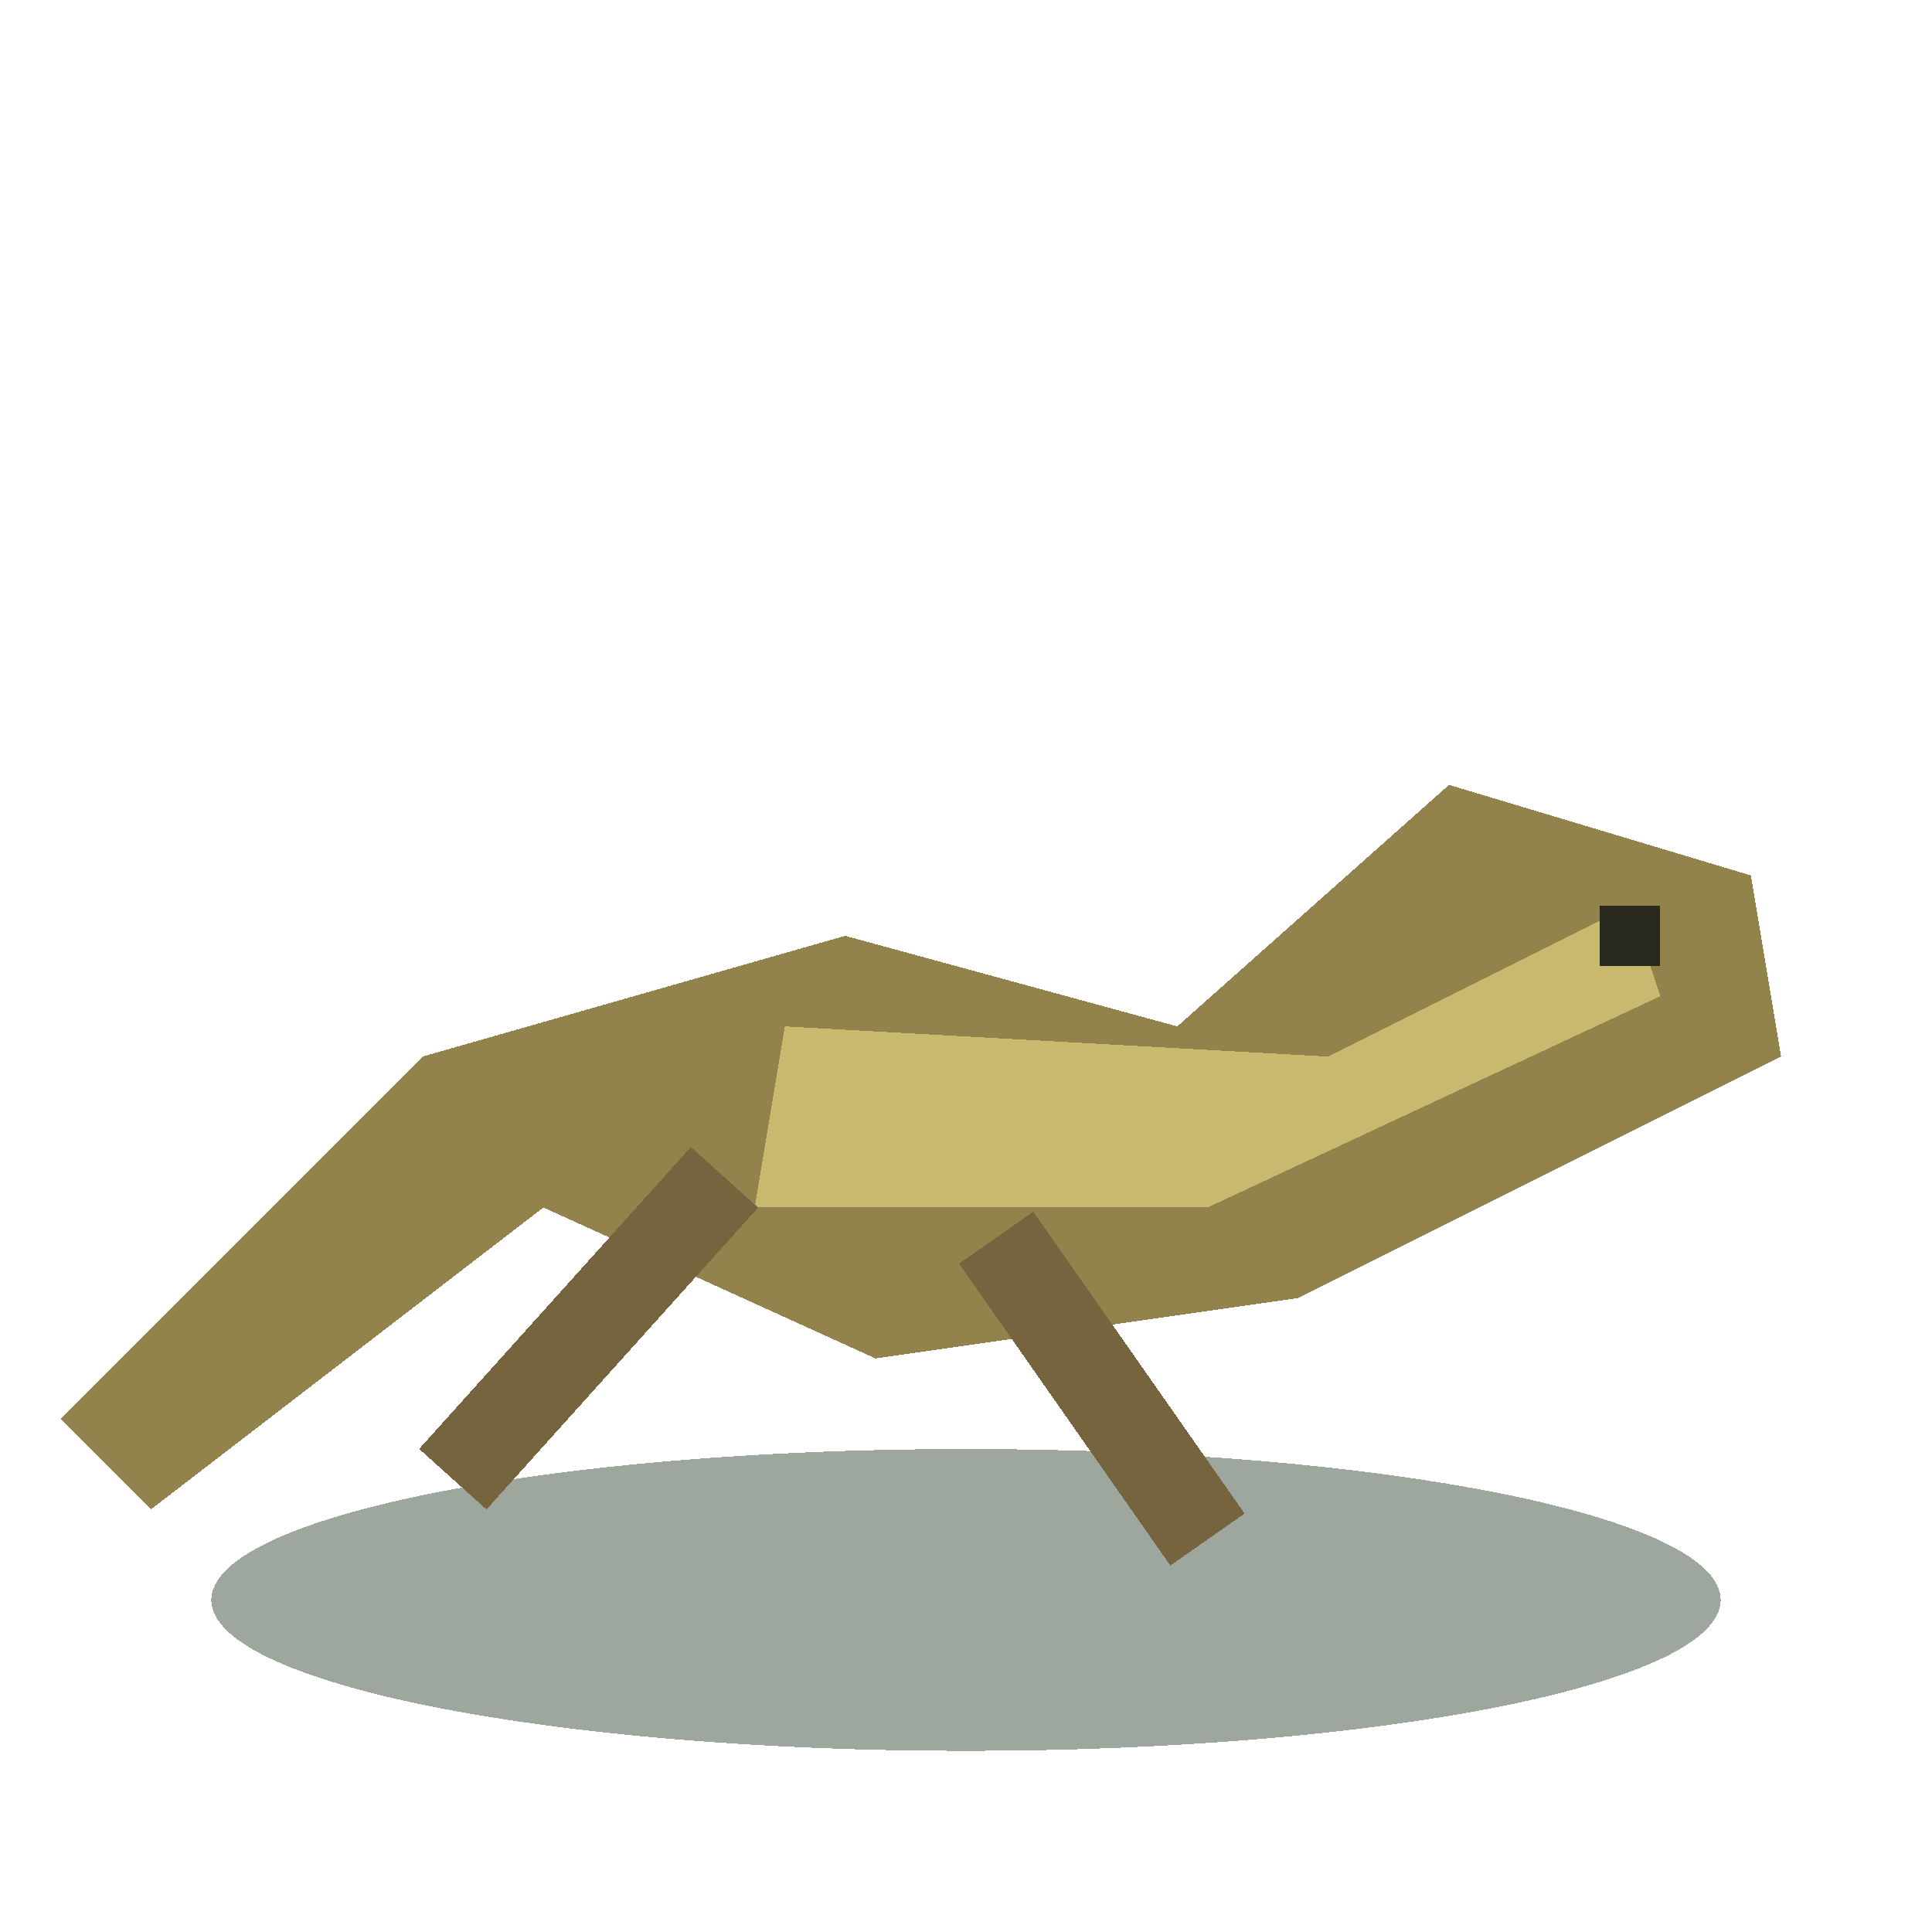
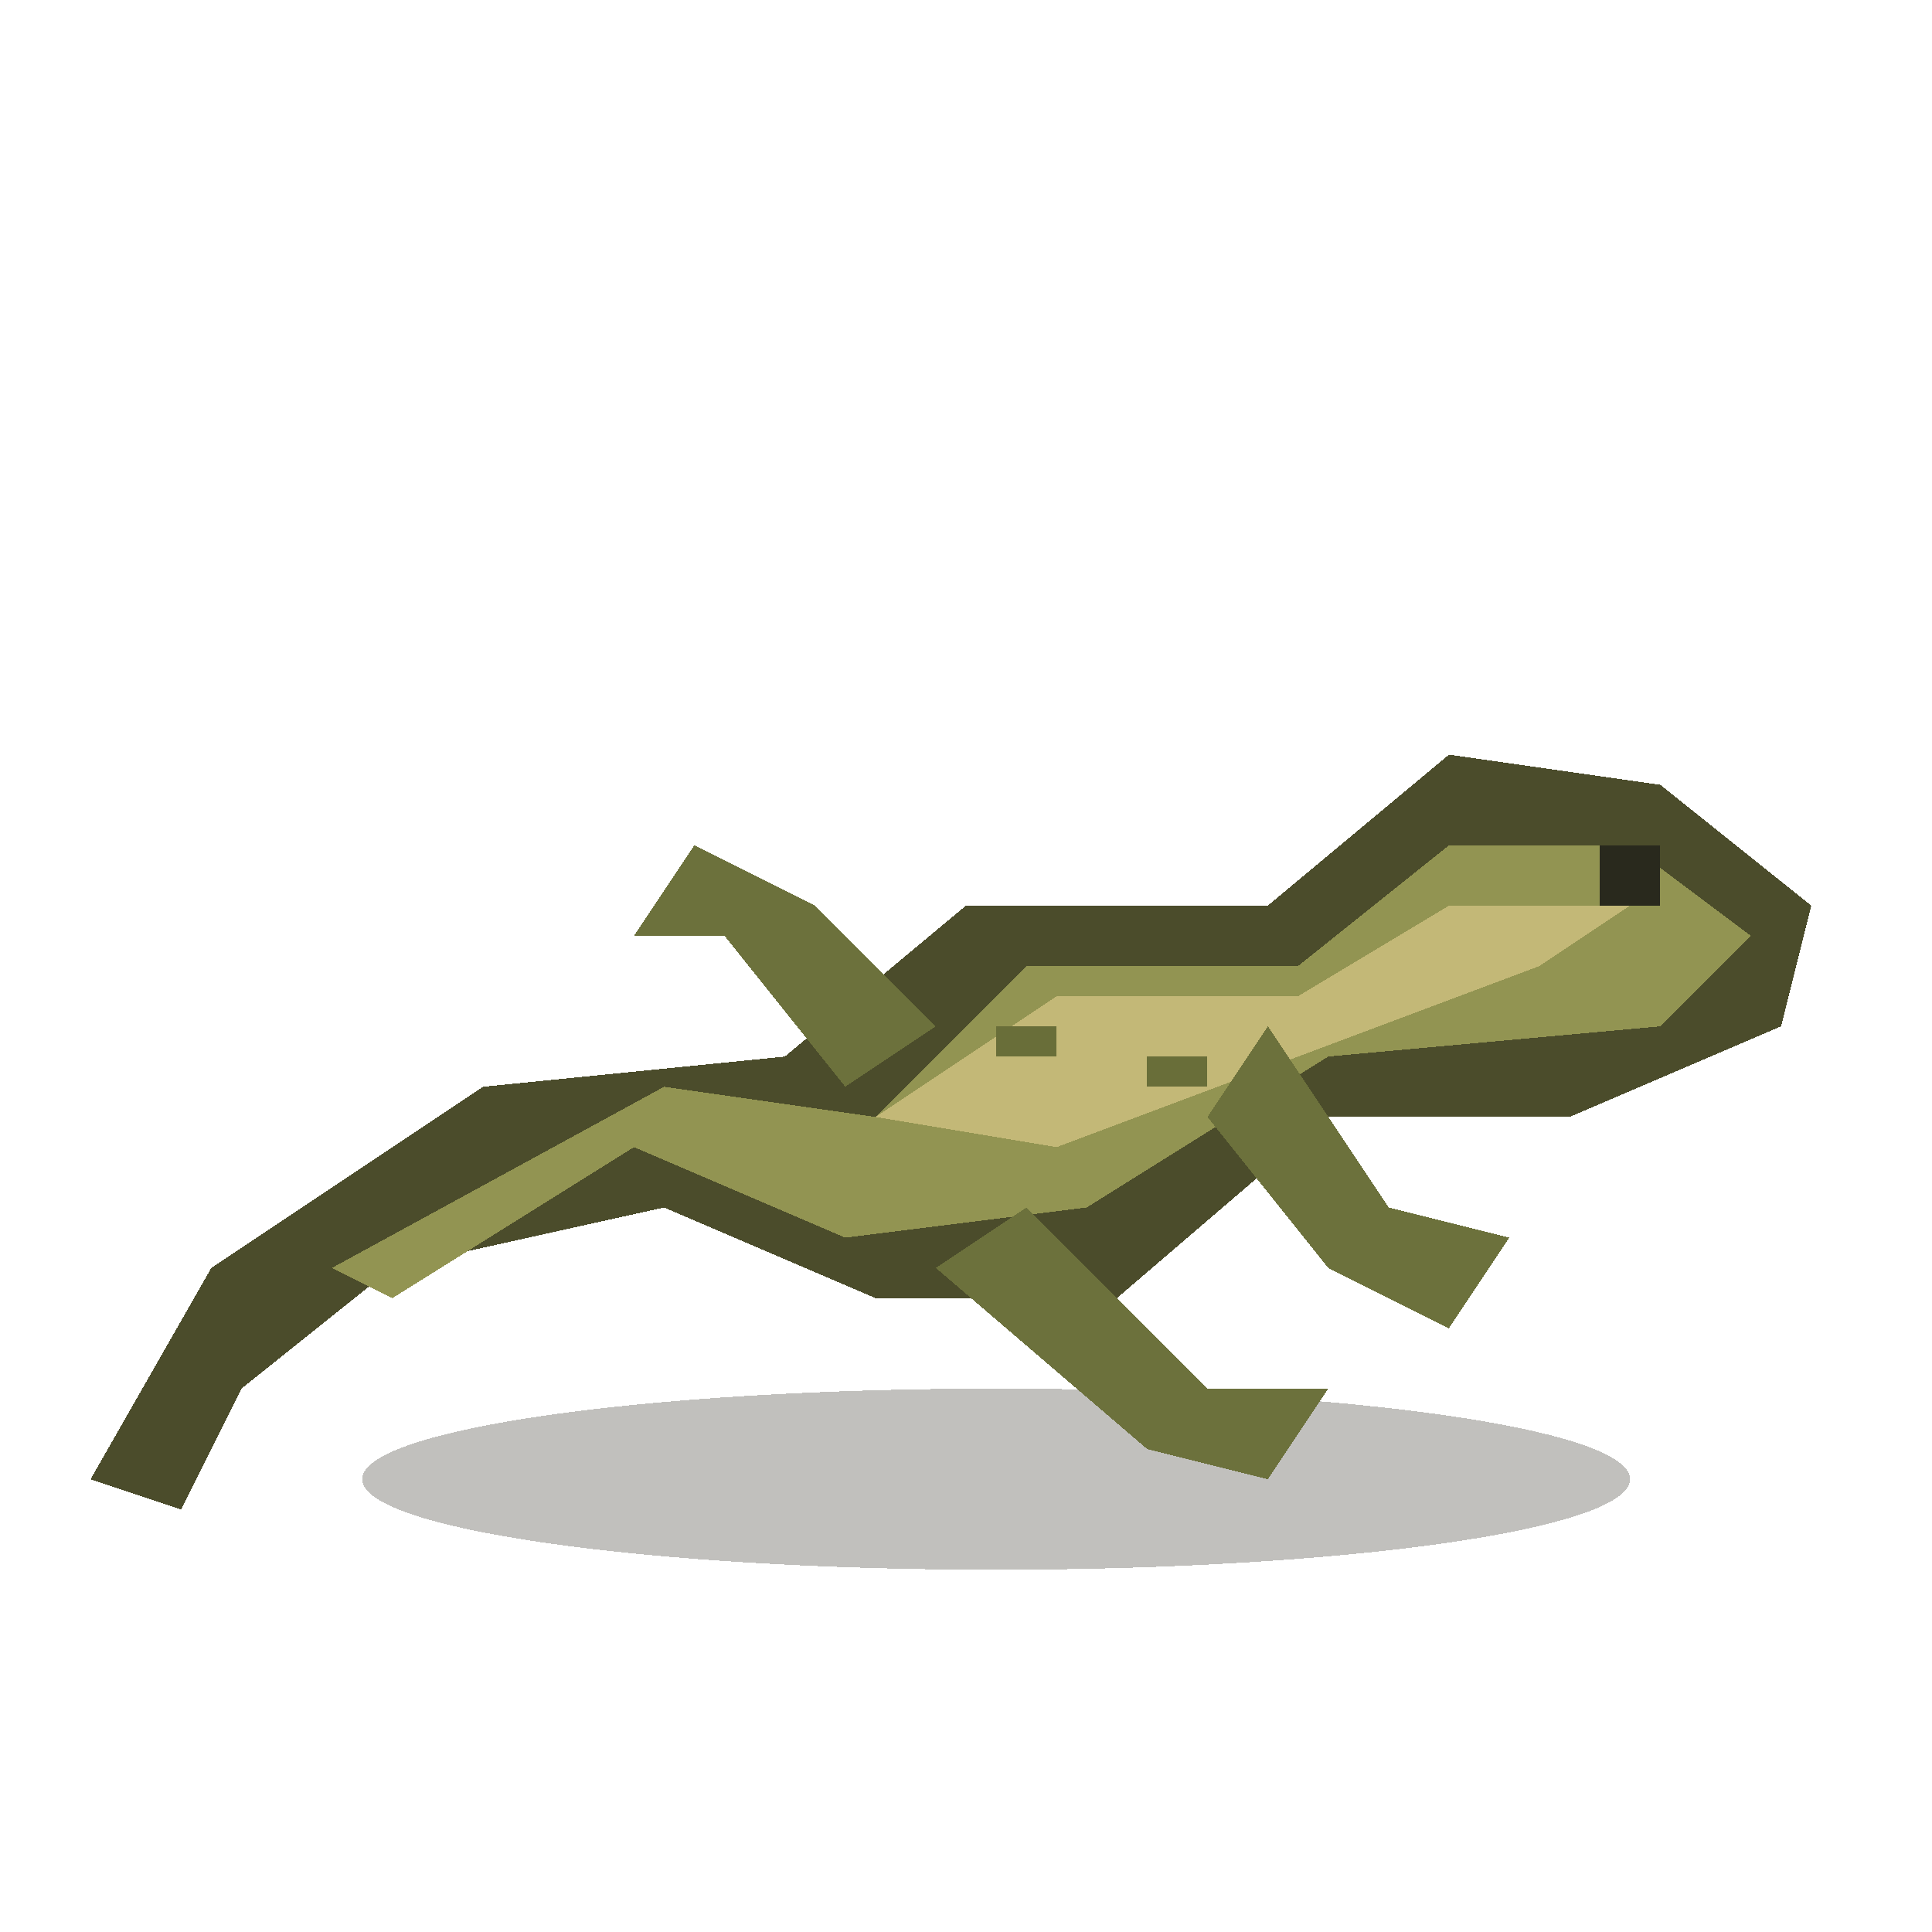
<svg xmlns="http://www.w3.org/2000/svg" width="64" height="64" viewBox="0 0 64 64" shape-rendering="crispEdges">
-   <ellipse cx="32" cy="53" rx="25" ry="5" fill="#293b29" opacity=".45" />
-   <path d="M2 47L14 35 28 31 39 34 48 26 58 29 59 35 43 43 29 45 18 40 5 50Z" fill="#91834b" />
-   <path d="M26 34L44 35 54 30 55 33 40 40H25Z" fill="#c9b96e" />
-   <path d="M24 39L15 49M33 41L40 51" stroke="#75643e" stroke-width="3" />
-   <rect x="53" y="30" width="2" height="2" fill="#29291f" />
+   <ellipse cx="33" cy="49" rx="21" ry="3" fill="#302d20" opacity=".3" />
+   <path d="M3 49L7 42 16 36 26 35 32 30 42 30 48 25 55 26 60 30 59 34 52 37 44 37 37 43 29 43 22 40 13 42 8 46 6 50Z" fill="#4b4c2b" />
+   <path d="M11 42L22 36 29 37 34 32 43 32 48 28 54 28 58 31 55 34 44 35 36 40 28 41 21 38 13 43Z" fill="#929452" />
+   <path d="M29 37L35 33 43 33 48 30 54 30 51 32 43 35 35 38Z" fill="#c3b877" />
+   <path d="M28 36L24 31 21 31 23 28 27 30 31 34Z M34 40L40 46 44 46 42 49 38 48 31 42Z M42 34L46 40 50 41 48 44 44 42 40 37Z" fill="#6c713c" />
+   <rect x="53" y="28" width="2" height="2" fill="#29291d" />
+   <rect x="33" y="34" width="2" height="1" fill="#696e39" />
+   <rect x="38" y="35" width="2" height="1" fill="#696e39" />
</svg>
